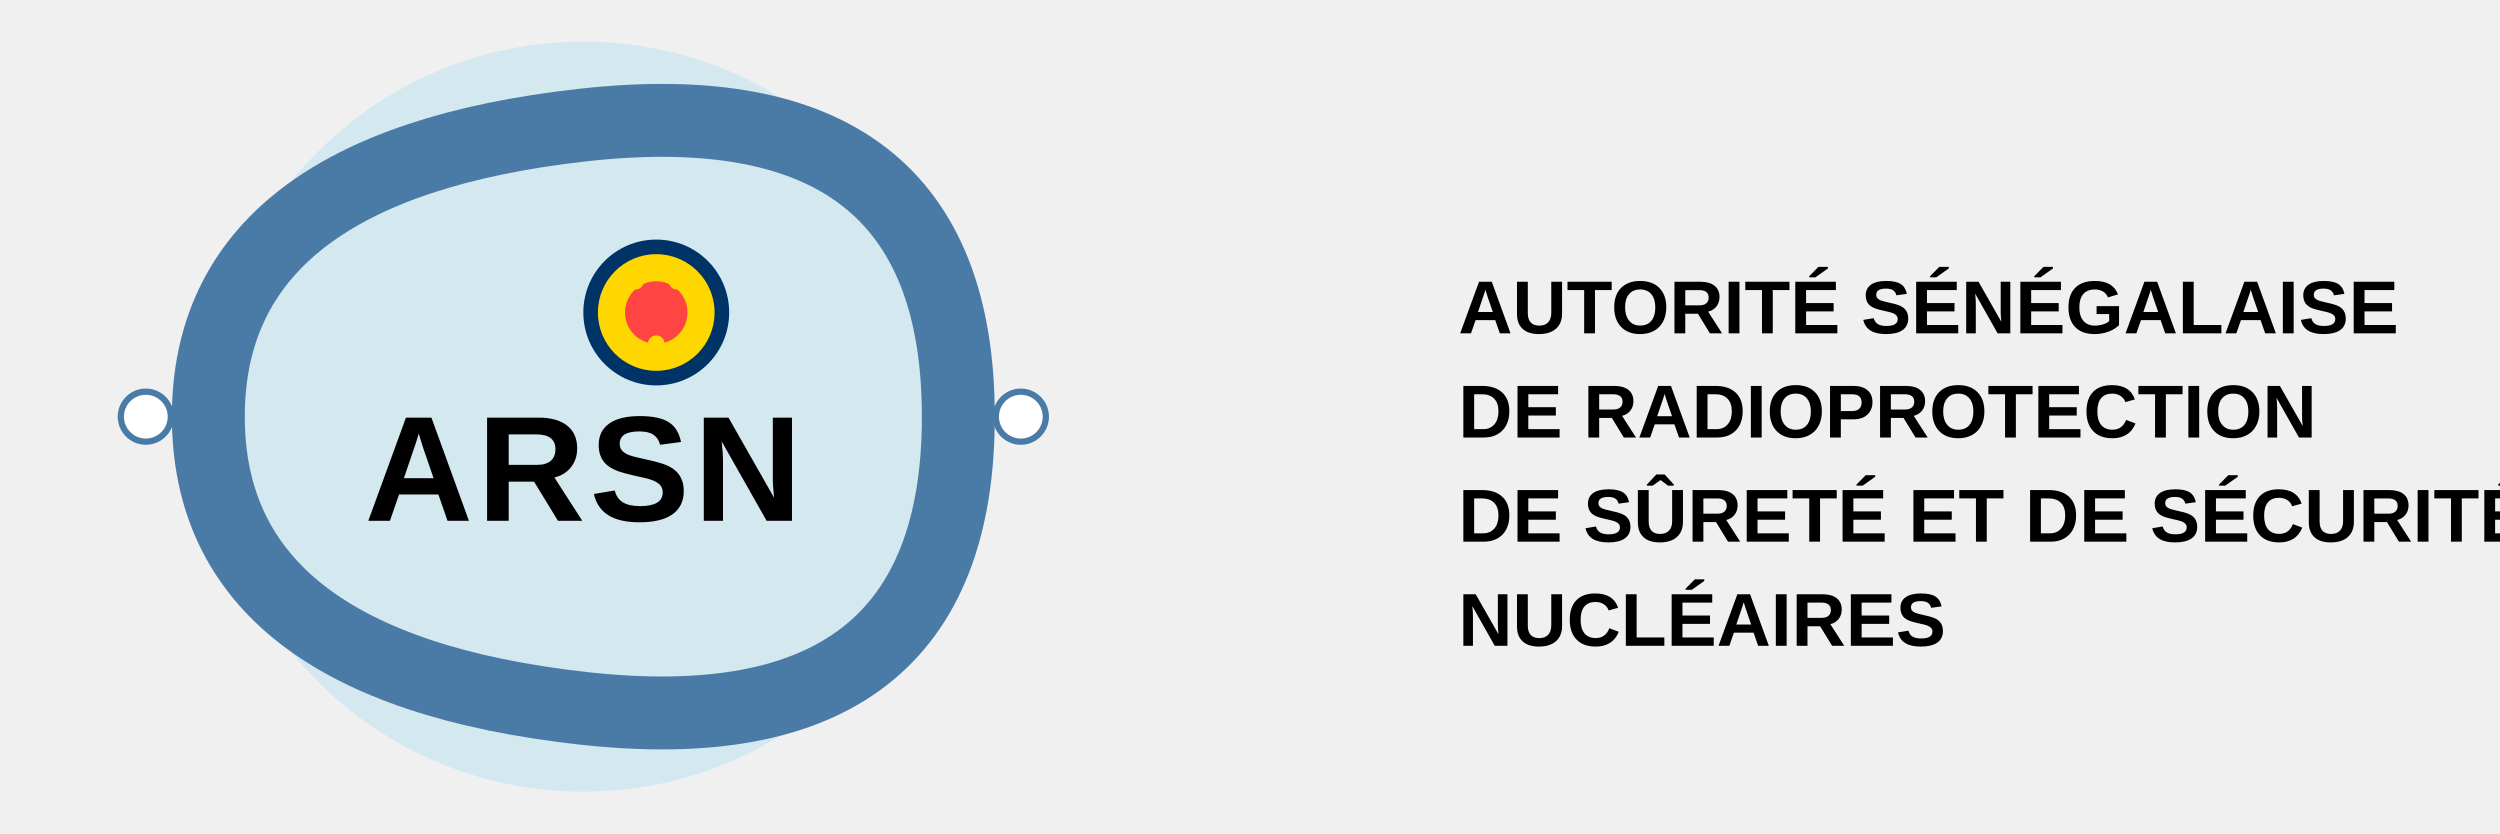
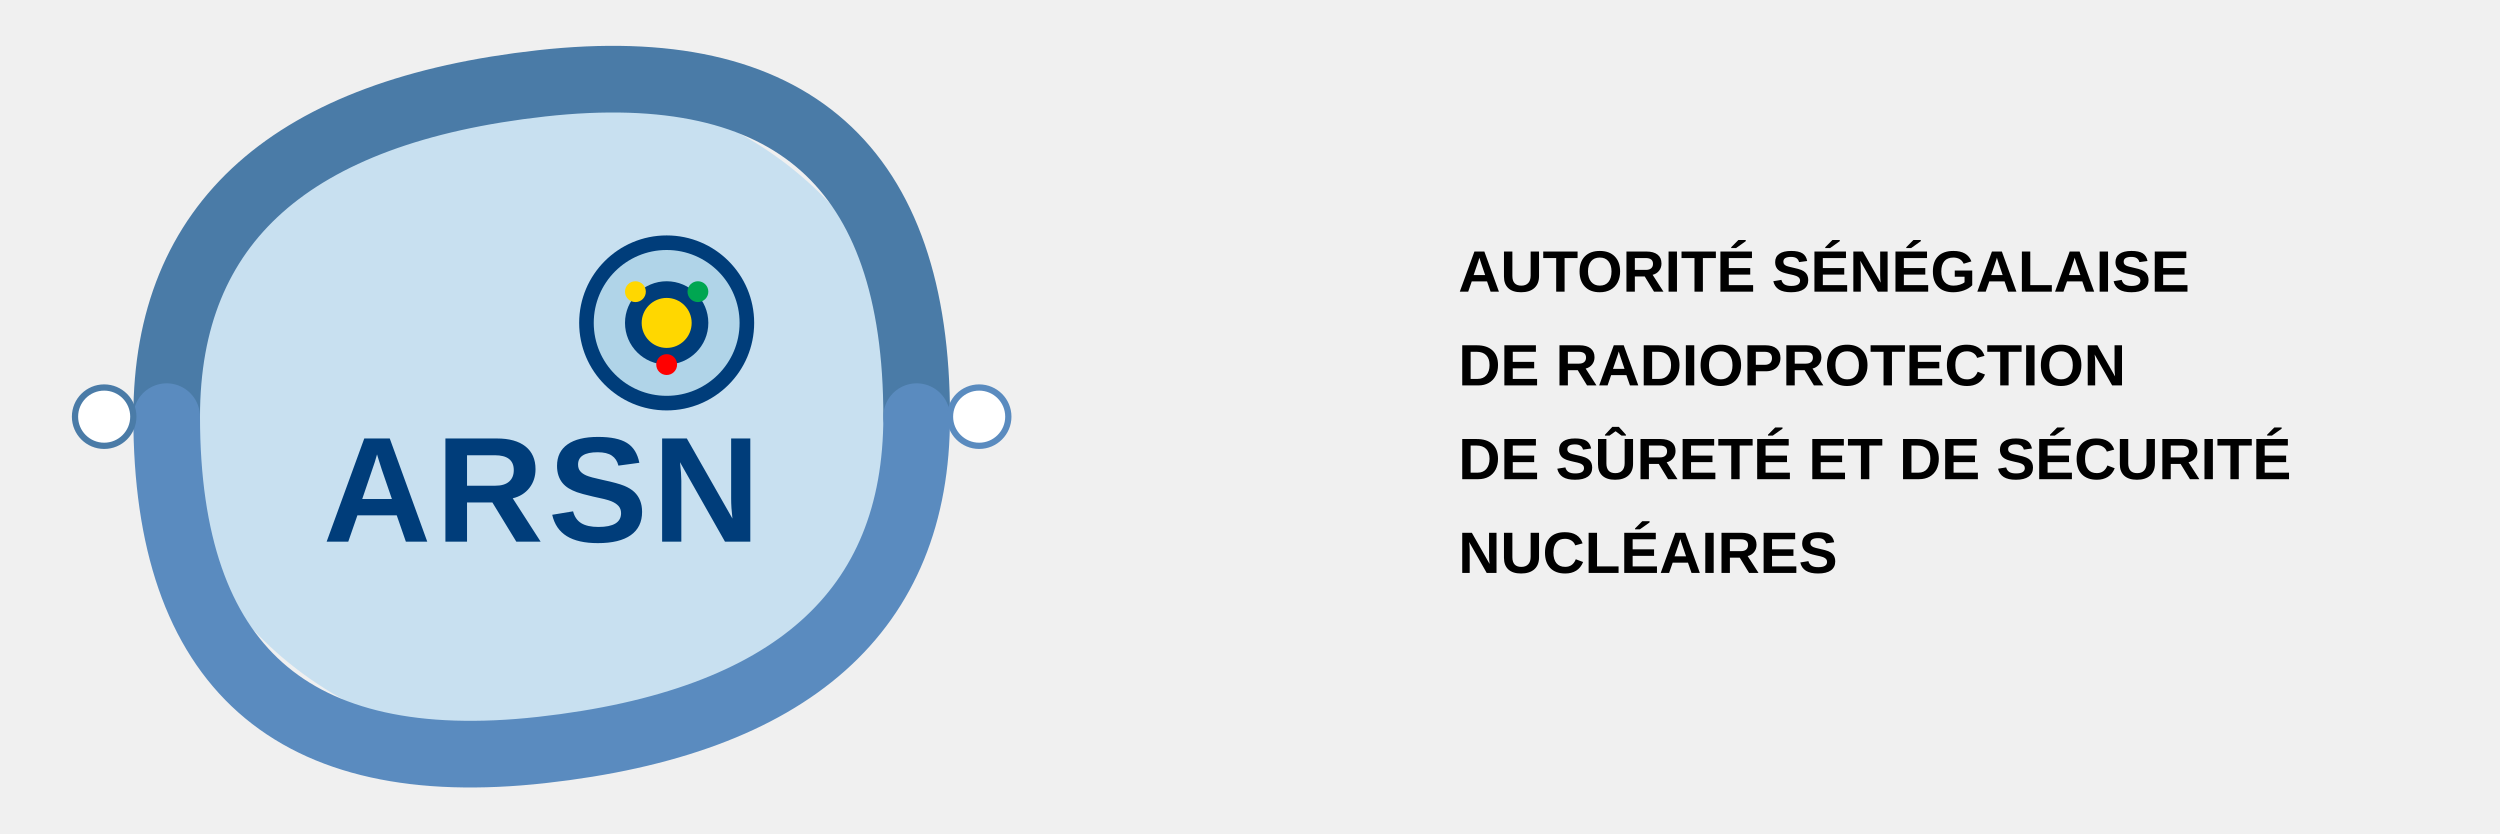
<svg xmlns="http://www.w3.org/2000/svg" viewBox="0 0 1200 400" width="1200" height="400">
  <defs>
    <style>
-       .arsn-text { font-family: Arial, sans-serif; font-size: 72px; font-weight: bold; fill: #000; letter-spacing: 2px; }
-       .arsn-desc { font-family: Arial, sans-serif; font-size: 36px; font-weight: bold; fill: #000; line-height: 1.3; }
+       .arsn-text { font-family: Arial, sans-serif; font-size: 72px; font-weight: bold; fill: #003D7A; letter-spacing: 2px; }
+       .arsn-desc { font-family: Arial, sans-serif; font-size: 28px; font-weight: bold; fill: #000; line-height: 1.4; }
    </style>
  </defs>
-   <circle cx="280" cy="200" r="180" fill="#D4E8F0" stroke="none" />
-   <path d="M 100 200 Q 100 80, 280 60 Q 460 40, 460 200 Q 460 360, 280 340 Q 100 320, 100 200" fill="none" stroke="#4A7BA7" stroke-width="35" stroke-linecap="round" />
-   <circle cx="70" cy="200" r="12" fill="#fff" stroke="#4A7BA7" stroke-width="3" />
-   <circle cx="490" cy="200" r="12" fill="#fff" stroke="#4A7BA7" stroke-width="3" />
-   <text x="280" y="250" class="arsn-text" text-anchor="middle">ARSN</text>
-   <circle cx="315" cy="150" r="35" fill="#003366" stroke="none" />
-   <circle cx="315" cy="150" r="28" fill="#FFD700" stroke="none" />
-   <circle cx="315" cy="150" r="15" fill="#FF4444" stroke="none" />
-   <circle cx="305" cy="135" r="4" fill="#FFD700" />
-   <circle cx="325" cy="135" r="4" fill="#FFD700" />
-   <circle cx="315" cy="165" r="4" fill="#FFD700" />
-   <text x="700" y="160" class="arsn-desc">AUTORITÉ SÉNÉGALAISE</text>
-   <text x="700" y="210" class="arsn-desc">DE RADIOPROTECTION</text>
-   <text x="700" y="260" class="arsn-desc">DE SÛRETÉ ET DE SÉCURITÉ</text>
-   <text x="700" y="310" class="arsn-desc">NUCLÉAIRES</text>
+   <ellipse cx="260" cy="200" rx="180" ry="160" fill="#C8E0F0" stroke="none" />
+   <path d="M 80 200 Q 80 60, 260 40 Q 440 20, 440 200" fill="none" stroke="#4A7BA7" stroke-width="32" stroke-linecap="round" />
+   <path d="M 440 200 Q 440 340, 260 360 Q 80 380, 80 200" fill="none" stroke="#5A8BBF" stroke-width="32" stroke-linecap="round" />
+   <circle cx="50" cy="200" r="14" fill="#fff" stroke="#4A7BA7" stroke-width="3" />
+   <circle cx="470" cy="200" r="14" fill="#fff" stroke="#5A8BBF" stroke-width="3" />
+   <text x="260" y="260" class="arsn-text" text-anchor="middle">ARSN</text>
+   <circle cx="320" cy="155" r="42" fill="#003D7A" stroke="none" />
+   <circle cx="320" cy="155" r="35" fill="#B0D4E8" stroke="none" />
+   <circle cx="320" cy="155" r="20" fill="#003D7A" stroke="none" />
+   <circle cx="320" cy="155" r="12" fill="#FFD700" stroke="none" />
+   <circle cx="305" cy="140" r="5" fill="#FFD700" />
+   <circle cx="335" cy="140" r="5" fill="#00A651" />
+   <circle cx="320" cy="175" r="5" fill="#FF0000" />
+   <text x="700" y="140" class="arsn-desc">AUTORITÉ SÉNÉGALAISE</text>
+   <text x="700" y="185" class="arsn-desc">DE RADIOPROTECTION</text>
+   <text x="700" y="230" class="arsn-desc">DE SÛRETÉ ET DE SÉCURITÉ</text>
+   <text x="700" y="275" class="arsn-desc">NUCLÉAIRES</text>
</svg>
